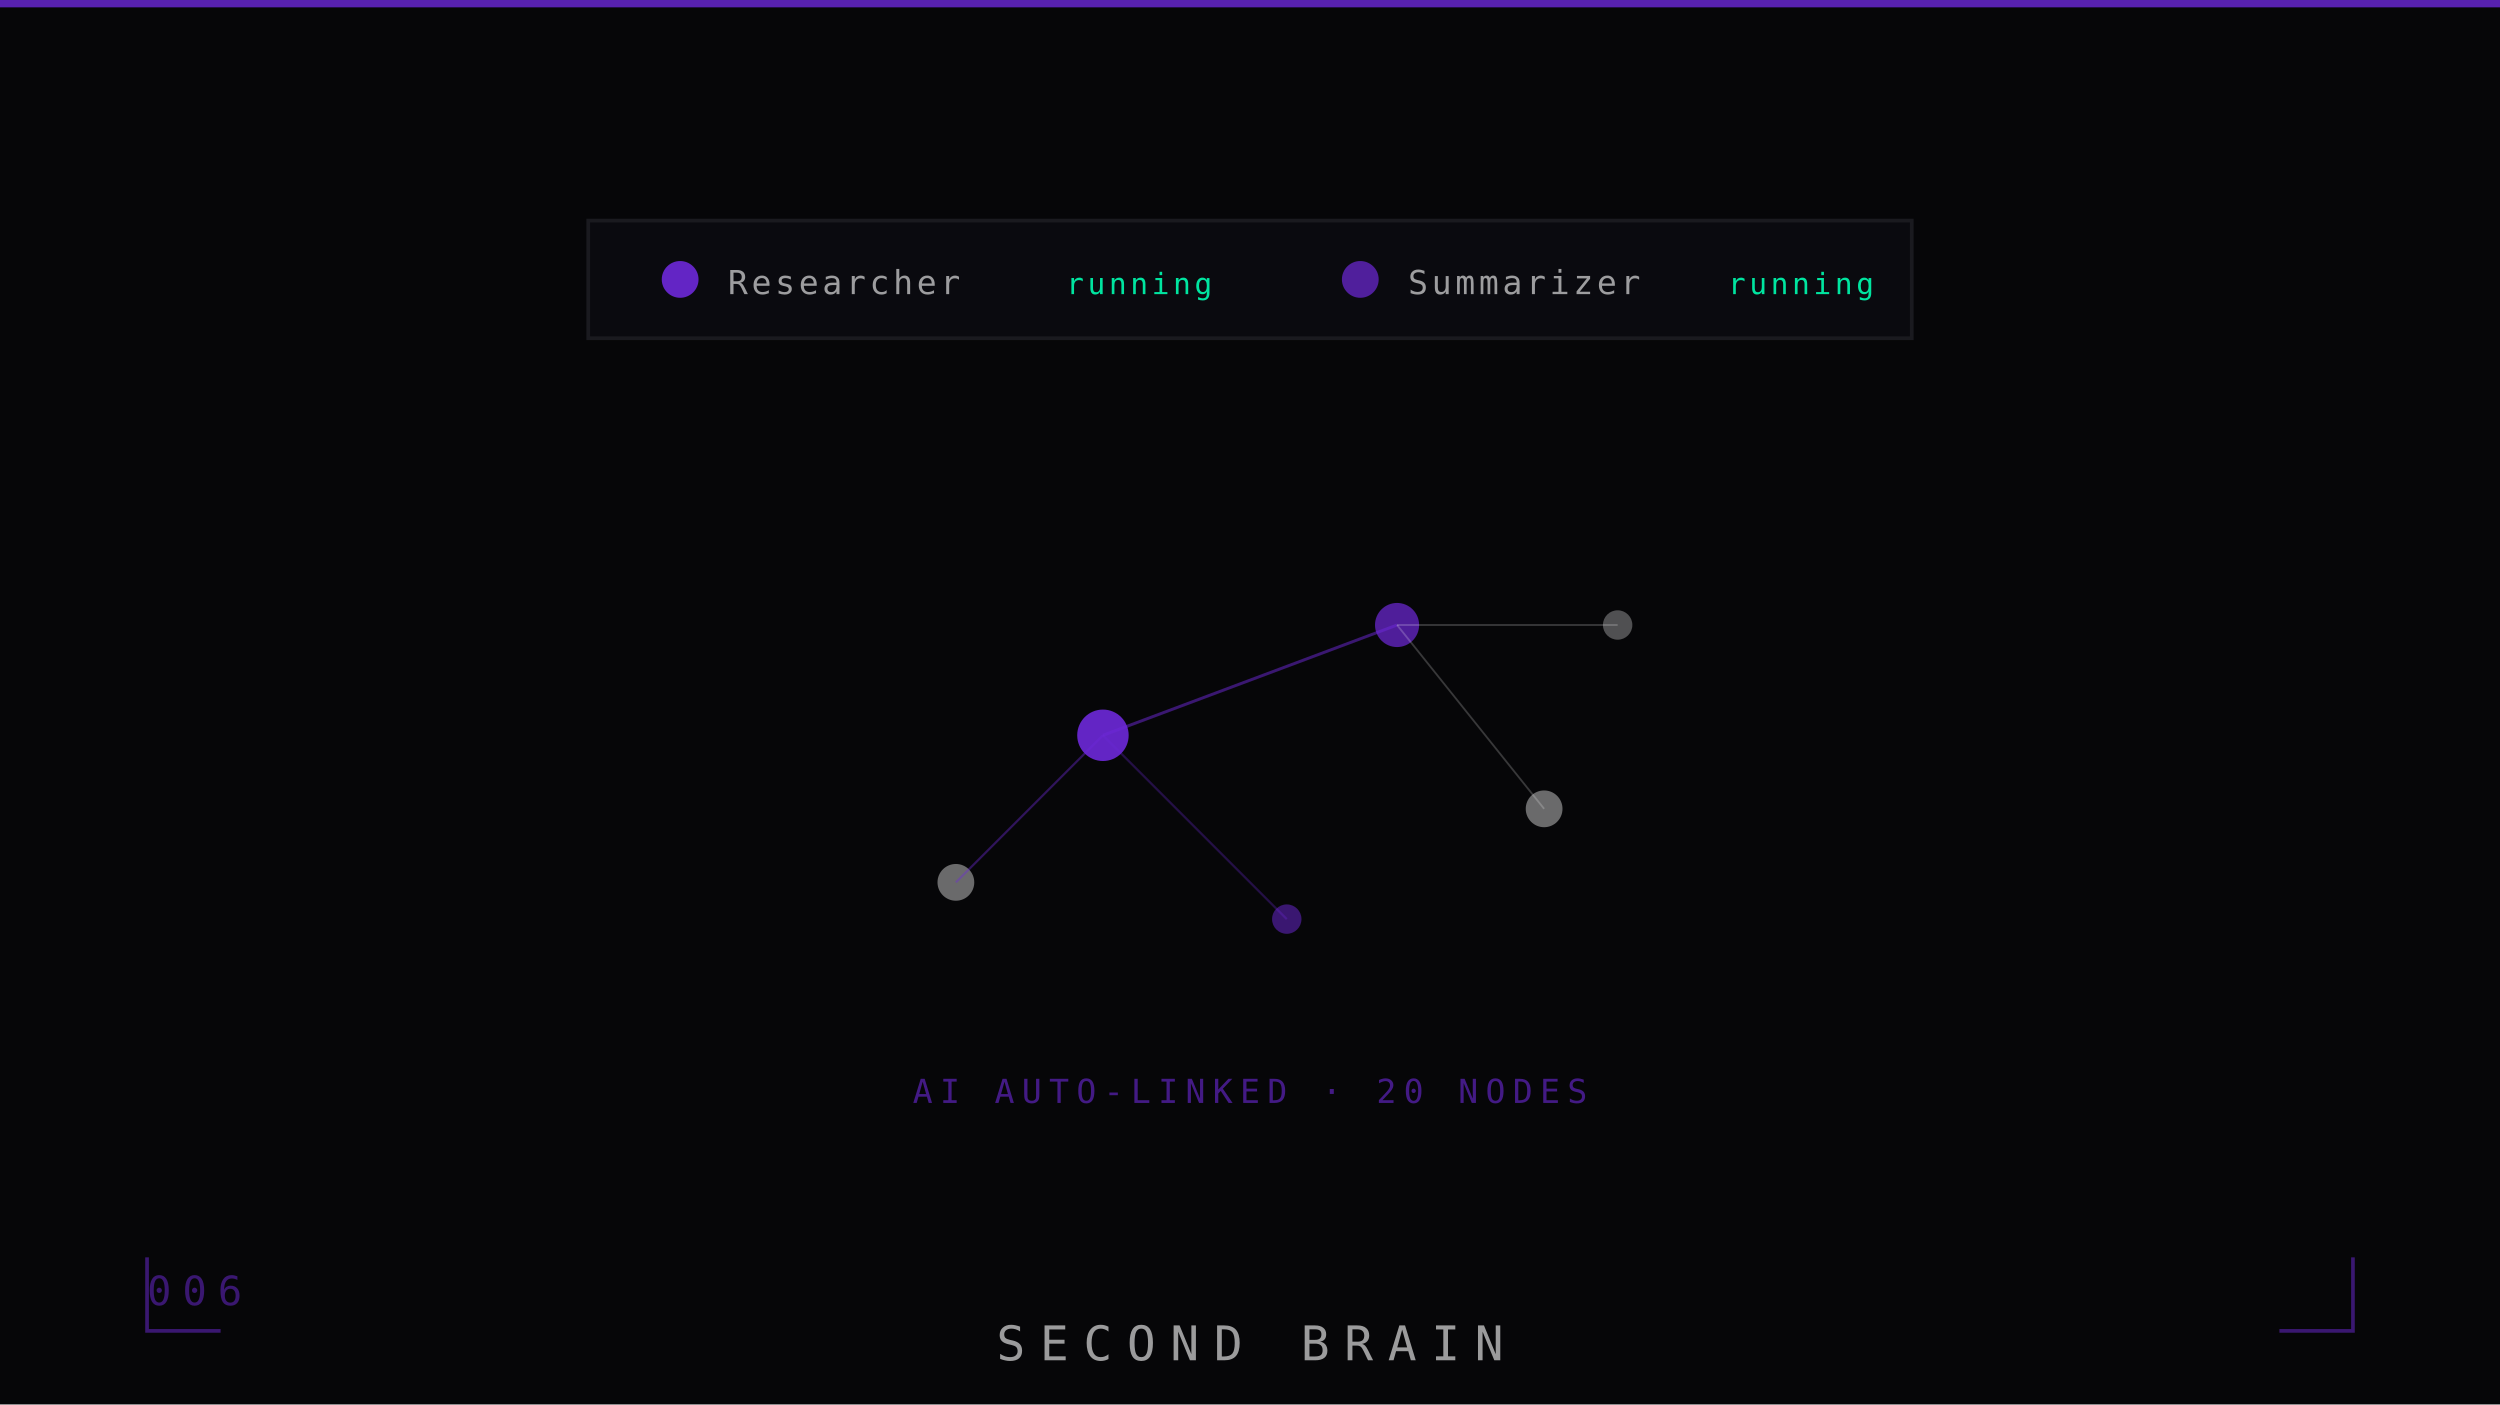
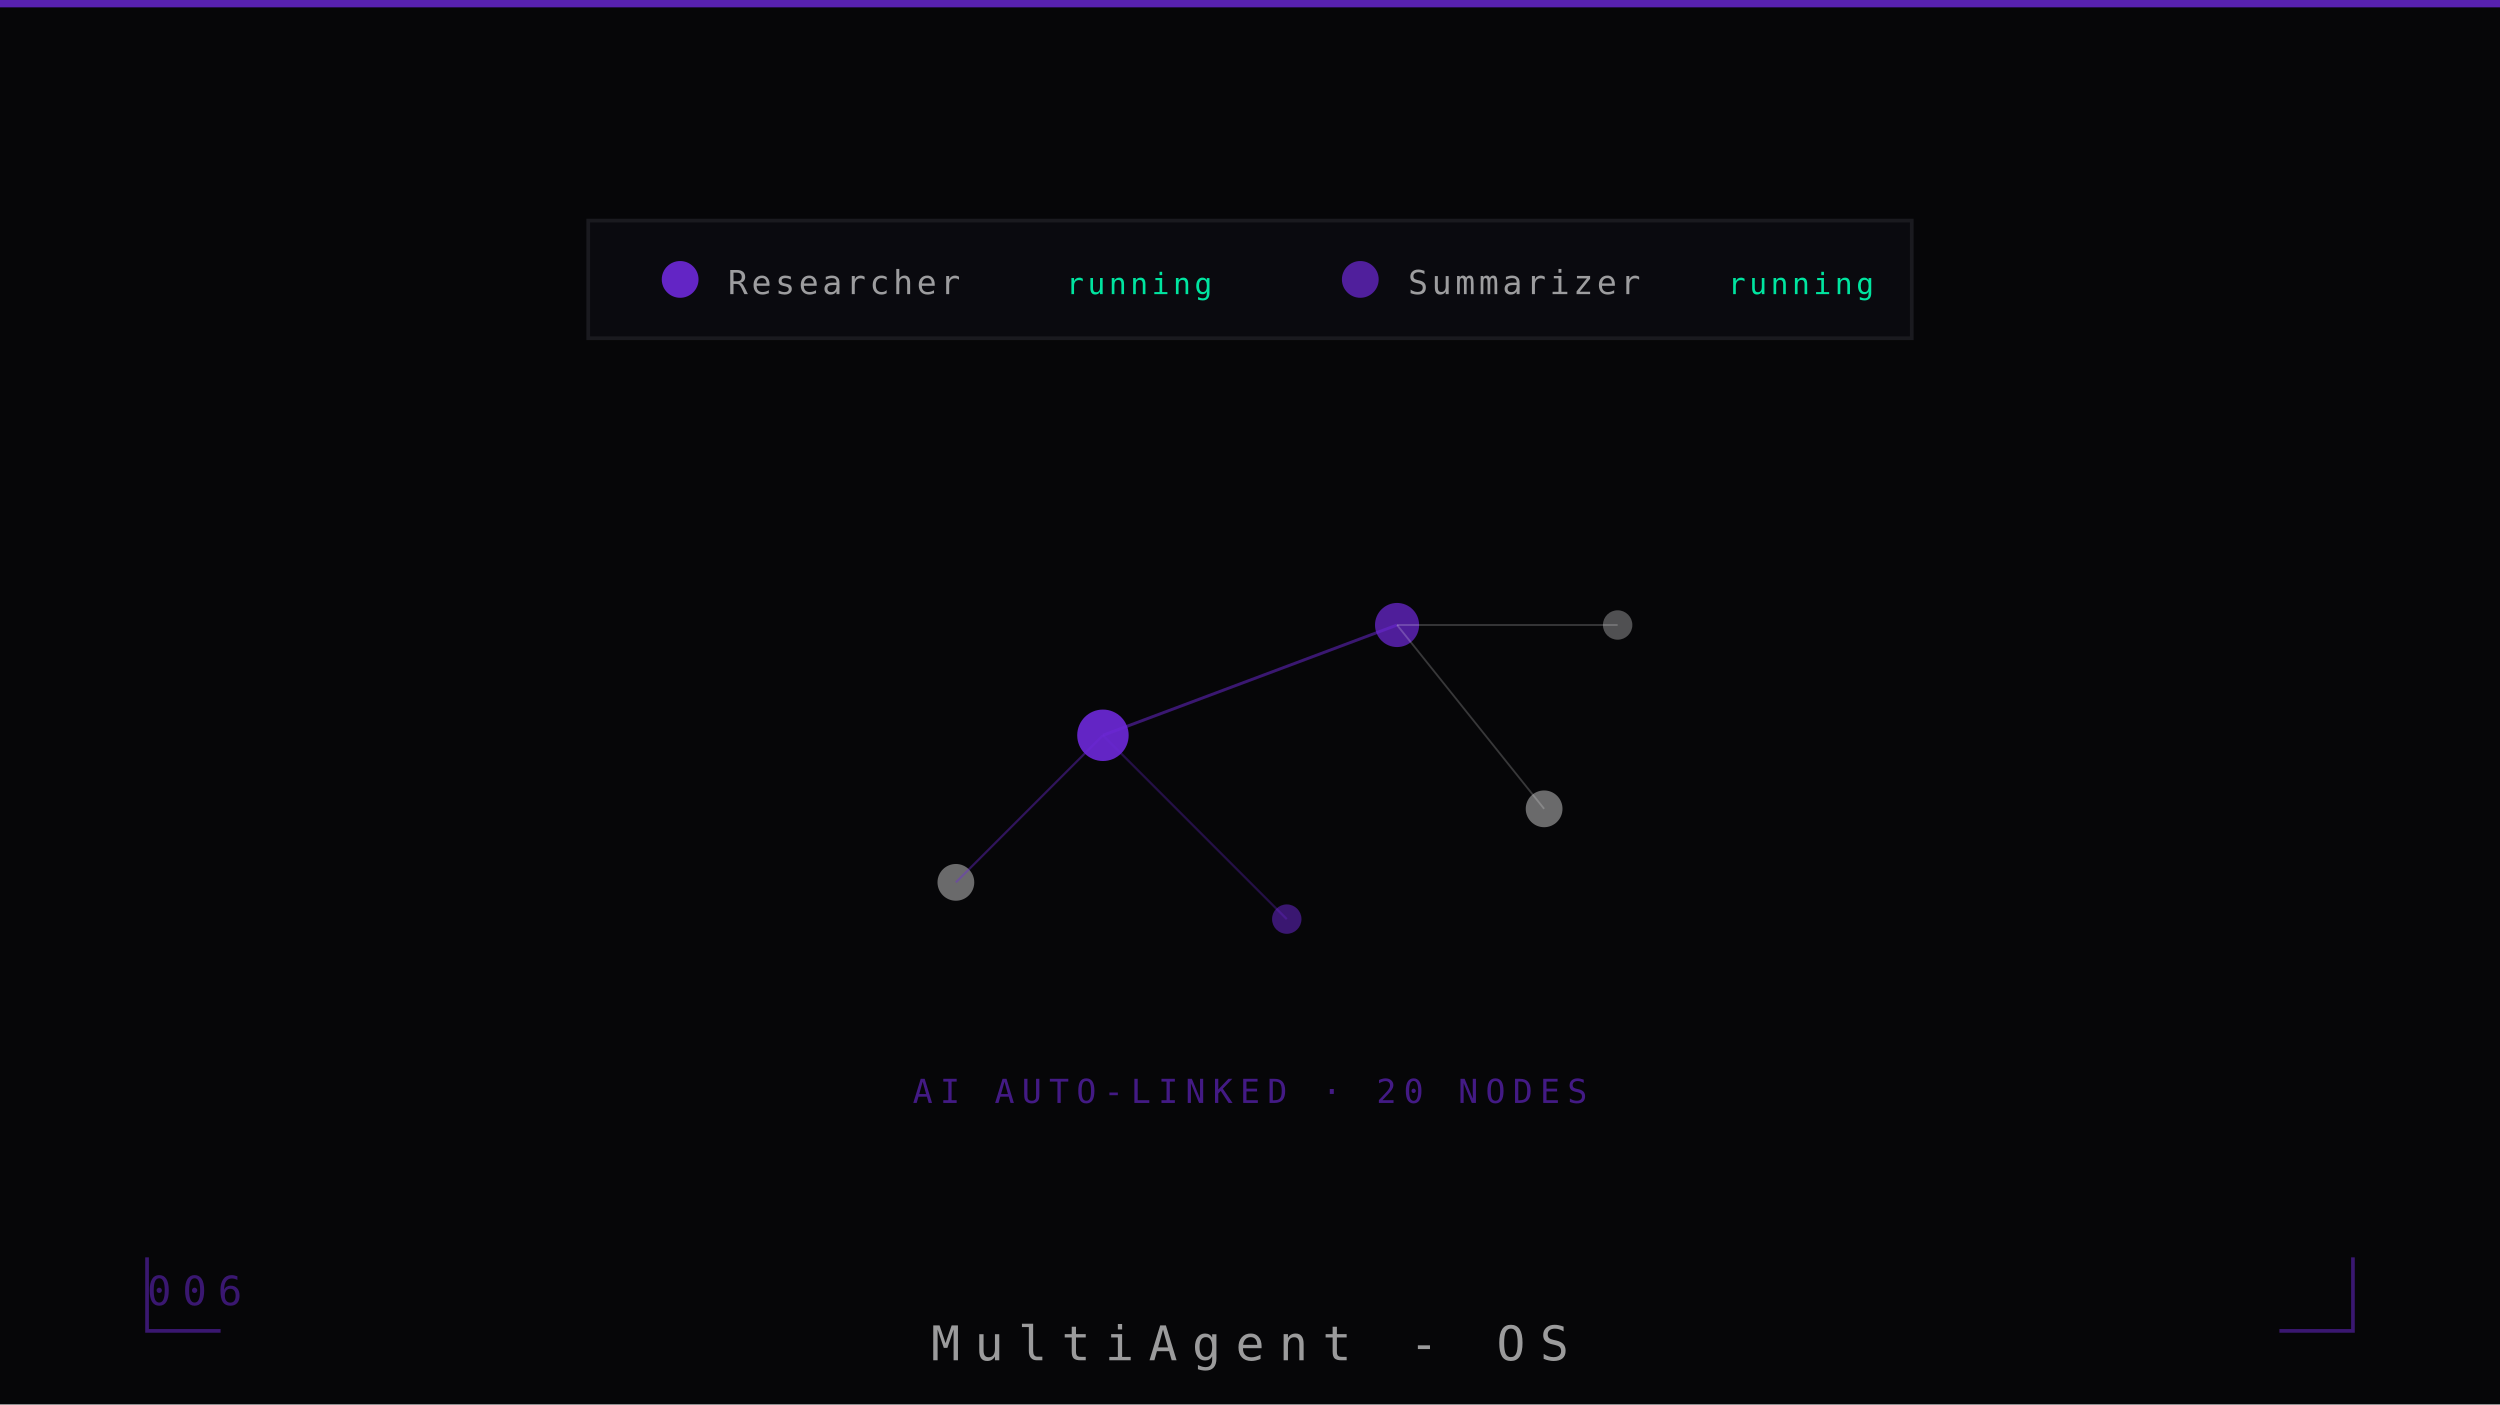
<svg xmlns="http://www.w3.org/2000/svg" width="100%" viewBox="0 0 680 382" role="img">
  <rect width="680" height="382" fill="#060608" />
  <rect x="0" y="0" width="680" height="2" fill="#6d28d9" opacity="0.8" />
  <rect x="160" y="60" width="360" height="32" rx="0" fill="#0a0a0f" stroke="#1a1a1f" stroke-width="1" />
  <circle cx="185" cy="76" r="5" fill="#6d28d9" opacity="0.9" />
  <text x="198" y="80" font-family="'JetBrains Mono', monospace" font-size="9" fill="#ffffff" opacity="0.6" letter-spacing="1">Researcher</text>
  <text x="290" y="80" font-family="'JetBrains Mono', monospace" font-size="8" fill="#00e5a0" letter-spacing="1">running</text>
  <circle cx="370" cy="76" r="5" fill="#6d28d9" opacity="0.7" />
  <text x="383" y="80" font-family="'JetBrains Mono', monospace" font-size="9" fill="#ffffff" opacity="0.6" letter-spacing="1">Summarizer</text>
  <text x="470" y="80" font-family="'JetBrains Mono', monospace" font-size="8" fill="#00e5a0" letter-spacing="1">running</text>
  <circle cx="300" cy="200" r="7" fill="#6d28d9" opacity="0.9" />
  <circle cx="380" cy="170" r="6" fill="#6d28d9" opacity="0.7" />
  <circle cx="420" cy="220" r="5" fill="#ffffff" opacity="0.4" />
  <circle cx="260" cy="240" r="5" fill="#ffffff" opacity="0.4" />
  <circle cx="350" cy="250" r="4" fill="#6d28d9" opacity="0.5" />
  <circle cx="440" cy="170" r="4" fill="#ffffff" opacity="0.3" />
  <line x1="300" y1="200" x2="380" y2="170" stroke="#6d28d9" stroke-width="0.8" opacity="0.5" />
  <line x1="380" y1="170" x2="420" y2="220" stroke="#ffffff" stroke-width="0.5" opacity="0.2" />
  <line x1="300" y1="200" x2="260" y2="240" stroke="#6d28d9" stroke-width="0.6" opacity="0.4" />
  <line x1="300" y1="200" x2="350" y2="250" stroke="#6d28d9" stroke-width="0.6" opacity="0.3" />
  <line x1="380" y1="170" x2="440" y2="170" stroke="#ffffff" stroke-width="0.5" opacity="0.2" />
  <text x="340" y="300" text-anchor="middle" font-family="'JetBrains Mono', monospace" font-size="9" fill="#6d28d9" opacity="0.6" letter-spacing="2">AI AUTO-LINKED · 20 NODES</text>
  <path d="M40,342 L40,362 L60,362" fill="none" stroke="#6d28d9" stroke-width="1" opacity="0.5" />
  <path d="M640,342 L640,362 L620,362" fill="none" stroke="#6d28d9" stroke-width="1" opacity="0.5" />
  <text x="40" y="355" font-family="'JetBrains Mono', monospace" font-size="11" fill="#6d28d9" opacity="0.5" letter-spacing="3">006</text>
-   <text x="340" y="370" text-anchor="middle" font-family="'JetBrains Mono', monospace" font-size="13" fill="#ffffff" opacity="0.6" letter-spacing="4">SECOND BRAIN</text>
+   <text x="340" y="370" text-anchor="middle" font-family="'JetBrains Mono', monospace" font-size="13" fill="#ffffff" opacity="0.6" letter-spacing="4">MultiAgent - OS</text>
</svg>
